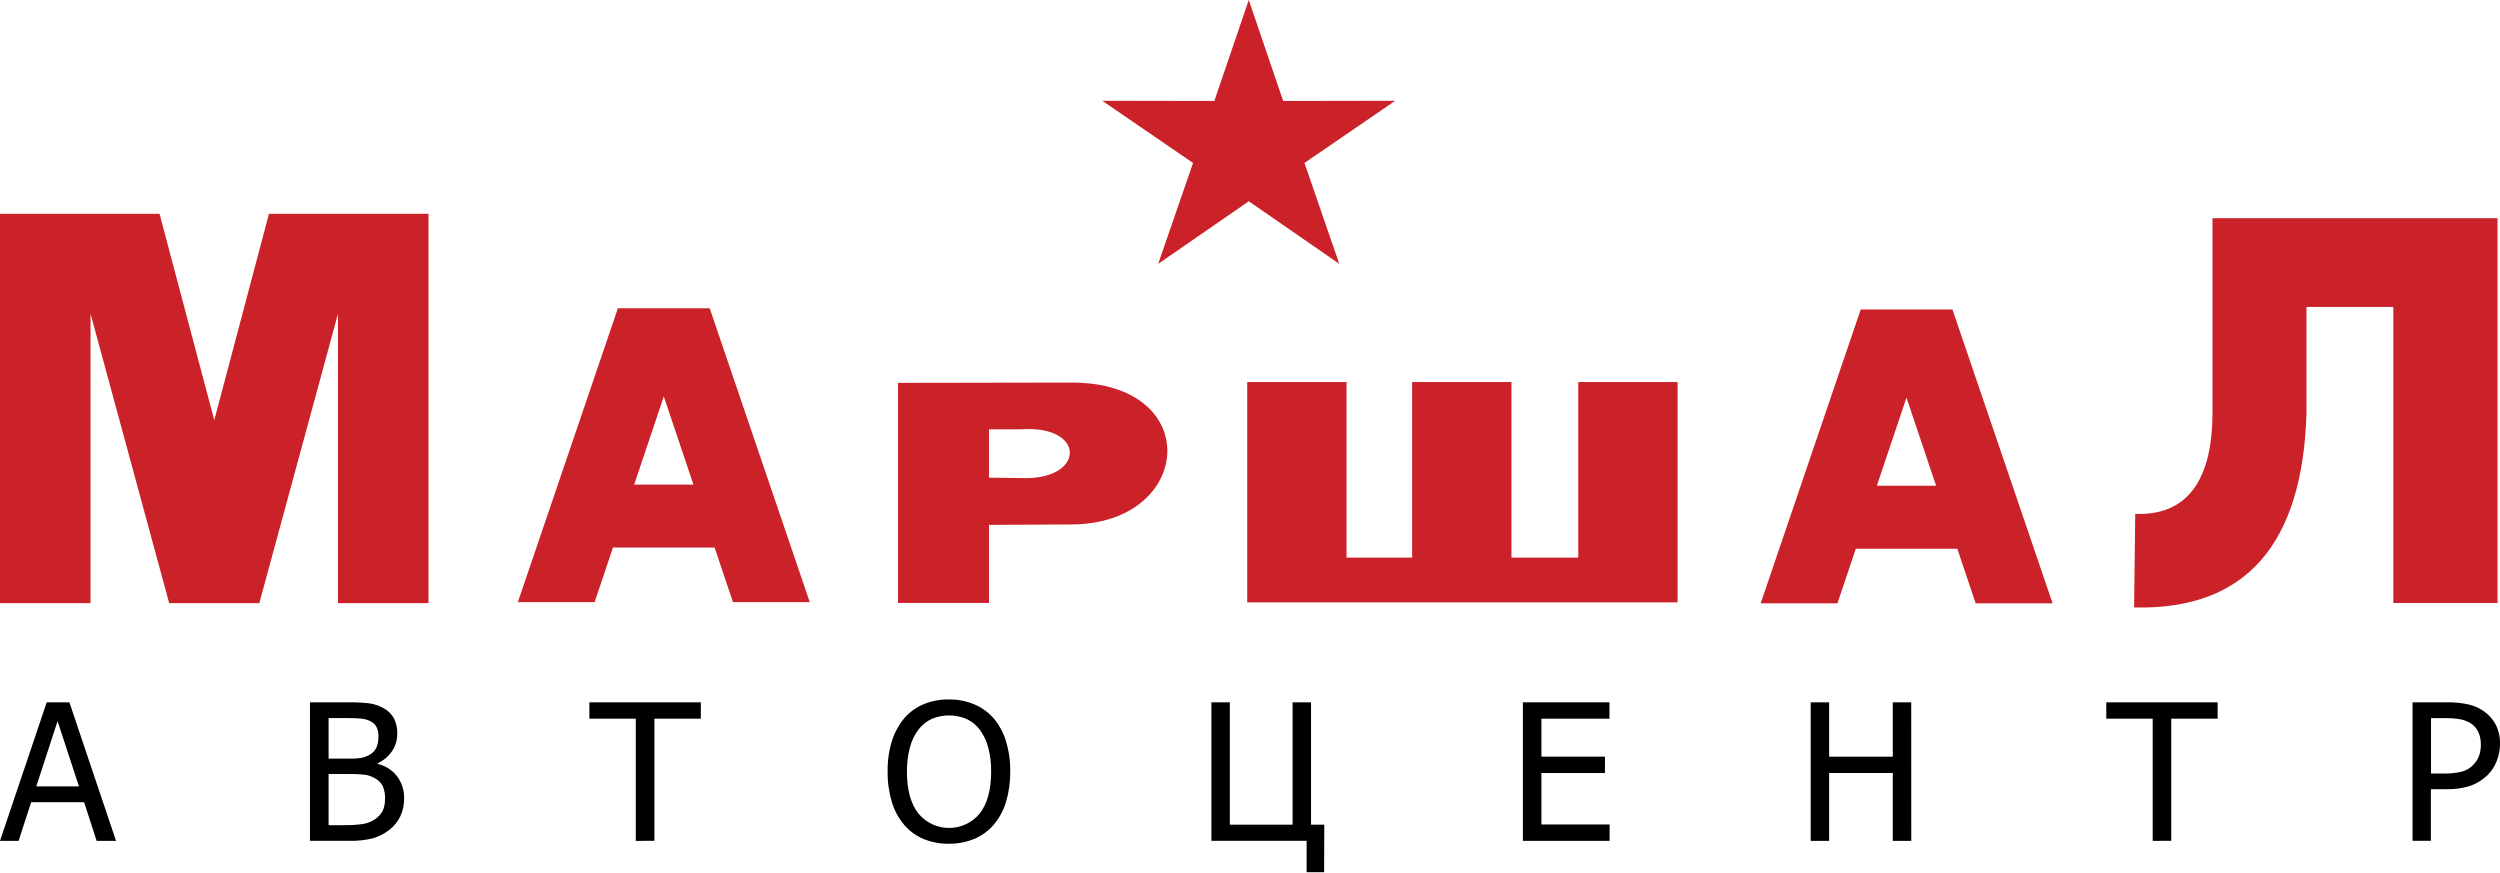
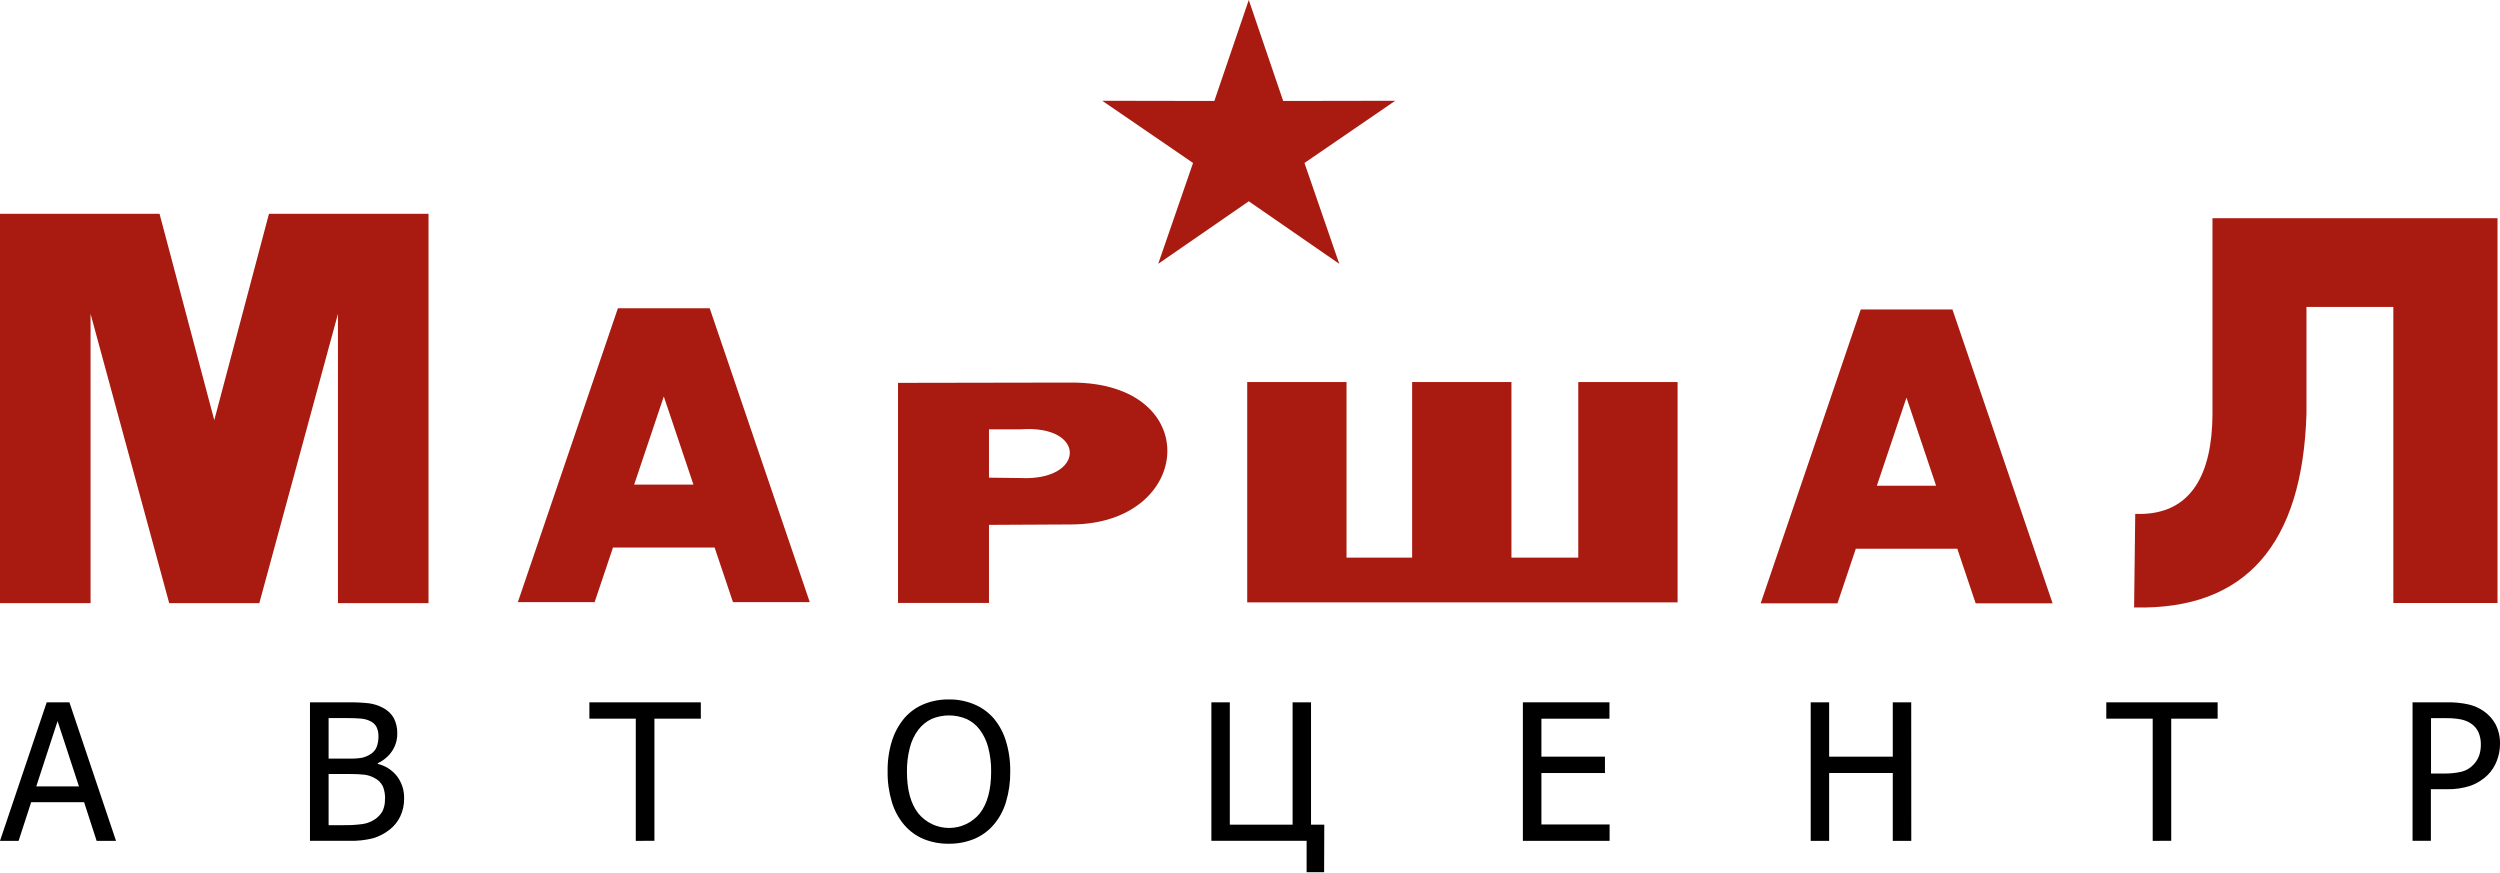
<svg xmlns="http://www.w3.org/2000/svg" viewBox="0 0 754.18 263.11">
  <defs>
-     <style>.cls-1{fill:#cb2128;fill-rule:evenodd;}</style>
+     <style>.cls-1{fill:#a91b10;fill-rule:evenodd;}</style>
  </defs>
  <g id="Слой_2" data-name="Слой 2">
    <g id="Слой_1-2" data-name="Слой 1">
      <polygon class="cls-1" points="51.04 181.95 27.32 94.68 27.32 181.95 0 181.95 0 64.5 48.13 64.5 64.64 126.75 81.14 64.5 129.27 64.5 129.27 181.95 101.95 181.95 101.95 94.68 78.23 181.95 51.04 181.95" />
      <path class="cls-1" d="M753.43,65.82V181.9H722V92.6h-26.2v32.19c-1.19,39.1-18.07,59.31-52,58.46l.34-28.22c17.4.65,23.15-12.71,23.3-29.8V65.82Z" />
      <path class="cls-1" d="M221.12,181.65l-5.54-16.47H184.92l-5.54,16.47H156.22L186.4,93h27.7l30.18,88.64Zm-29.81-35.46h17.88l-8.94-26.59Z" />
      <path class="cls-1" d="M270.91,115.5l52.27-.09h.12c40.2,0,36.72,42.62,0,42.8l-24.95.13v23.55H270.91V115.5Zm27.44,14h0V144.1l9.52.11c19.64.93,20-16.19,0-14.69h-9.52Z" />
      <polygon class="cls-1" points="476.12 115.25 506.08 115.25 506.08 181.72 376.25 181.72 376.25 115.25 406.21 115.25 406.21 168.22 426 168.22 426 115.25 455.96 115.25 455.96 168.22 476.12 168.22 476.12 115.25" />
      <path class="cls-1" d="M596,182l-5.54-16.47H559.85L554.31,182H531.15l30.18-88.64H589L619.21,182Zm-29.81-35.46h17.88l-8.94-26.59Z" />
      <polygon class="cls-1" points="376.72 0 387.1 30.46 420.9 30.4 393.52 49.16 404.02 79.59 376.72 60.72 349.4 79.59 359.91 49.16 332.52 30.4 366.33 30.46 376.72 0" />
      <path d="M0,253.66l14.09-41.78h6.85L35,253.66H29.15L25.37,242H9.4L5.61,253.66Zm23.82-16.42-6.45-19.7-6.43,19.7Z" />
      <path d="M121.91,240.83a12.26,12.26,0,0,1-1.18,5.5,11.11,11.11,0,0,1-3.17,3.93,14.67,14.67,0,0,1-5.05,2.62,25.89,25.89,0,0,1-7,.77h-12V211.87h11.08a55.66,55.66,0,0,1,6.69.29,12.49,12.49,0,0,1,4.28,1.39,7.72,7.72,0,0,1,3.28,3.16,9.63,9.63,0,0,1,1,4.59,9.27,9.27,0,0,1-1.56,5.28,10.52,10.52,0,0,1-4.31,3.65v.22a10.44,10.44,0,0,1,5.78,3.69A10.7,10.7,0,0,1,121.91,240.83Zm-7.74-18.74a6.28,6.28,0,0,0-.51-2.62,3.83,3.83,0,0,0-1.63-1.75,7.63,7.63,0,0,0-3-.93q-1.66-.17-4.57-.17H99.13v12.23h6.31a20,20,0,0,0,3.84-.27,7.88,7.88,0,0,0,2.55-1.11,4.51,4.51,0,0,0,1.8-2.13A8.72,8.72,0,0,0,114.17,222.09Zm2,19a9.69,9.69,0,0,0-.67-3.89,5.63,5.63,0,0,0-2.72-2.6,8.29,8.29,0,0,0-2.88-.9,37.78,37.78,0,0,0-4.42-.2H99.13v15.43h4.52a38.32,38.32,0,0,0,5.75-.34,9,9,0,0,0,3.7-1.43,7.1,7.1,0,0,0,2.3-2.48A7.75,7.75,0,0,0,116.13,241.06Z" />
      <path d="M191.8,253.66V216.81h-14v-4.94h33.62v4.94h-14v36.84Z" />
      <path d="M299.74,216.67a19.4,19.4,0,0,1,3.7,6.82,30.1,30.1,0,0,1,1.32,9.29,30.47,30.47,0,0,1-1.29,9.18,18.83,18.83,0,0,1-3.73,6.87,15.75,15.75,0,0,1-6,4.31,19.71,19.71,0,0,1-7.51,1.39,19.48,19.48,0,0,1-7.63-1.43,15.62,15.62,0,0,1-5.84-4.27,19.08,19.08,0,0,1-3.7-6.85,30.38,30.38,0,0,1-1.29-9.2,29.79,29.79,0,0,1,1.3-9.26,20.27,20.27,0,0,1,3.72-6.85,15.76,15.76,0,0,1,5.82-4.22,19.34,19.34,0,0,1,7.62-1.45,19.11,19.11,0,0,1,7.69,1.49A16.08,16.08,0,0,1,299.74,216.67ZM299,232.78a27.29,27.29,0,0,0-.9-7.35,15.38,15.38,0,0,0-2.53-5.3,10.58,10.58,0,0,0-4-3.24,13.58,13.58,0,0,0-10.55,0,11,11,0,0,0-4,3.27,15.18,15.18,0,0,0-2.54,5.36,27.65,27.65,0,0,0-.88,7.3q0,8.22,3.45,12.59a12,12,0,0,0,18.51,0Q299,241,299,232.78Z" />
      <path d="M399.45,263.11h-5.28v-9.46H365.44V211.87H371v36.9h18.94v-36.9h5.56v36.9h4Z" />
      <path d="M459.41,253.66V211.87h26.12v4.94H465v11.45h19.17v4.94H465v15.52h20.57v4.94Z" />
      <path d="M576.58,253.66H571V233.2H551.8v20.46h-5.56V211.87h5.56v16.39H571V211.87h5.56Z" />
      <path d="M649.41,253.66V216.81h-14v-4.94H669v4.94H655v36.84Z" />
      <path d="M754.18,224.47a13.77,13.77,0,0,1-1,5.15,12.12,12.12,0,0,1-2.68,4.14,14.28,14.28,0,0,1-5.08,3.23,21.25,21.25,0,0,1-7.38,1.09h-4.71v15.57H727.8V211.87H738.3a27.84,27.84,0,0,1,6.31.62,13.49,13.49,0,0,1,4.6,2,11.41,11.41,0,0,1,3.65,4.05A12.39,12.39,0,0,1,754.18,224.47Zm-5.78.14a8.85,8.85,0,0,0-.74-3.76,6.27,6.27,0,0,0-2.26-2.61,8.77,8.77,0,0,0-3.07-1.23,21.93,21.93,0,0,0-4.36-.36h-4.6v16.7h3.79a22,22,0,0,0,5.44-.55,7.34,7.34,0,0,0,3.45-2,7.94,7.94,0,0,0,1.8-2.75A9.84,9.84,0,0,0,748.4,224.61Z" />
    </g>
  </g>
</svg>
